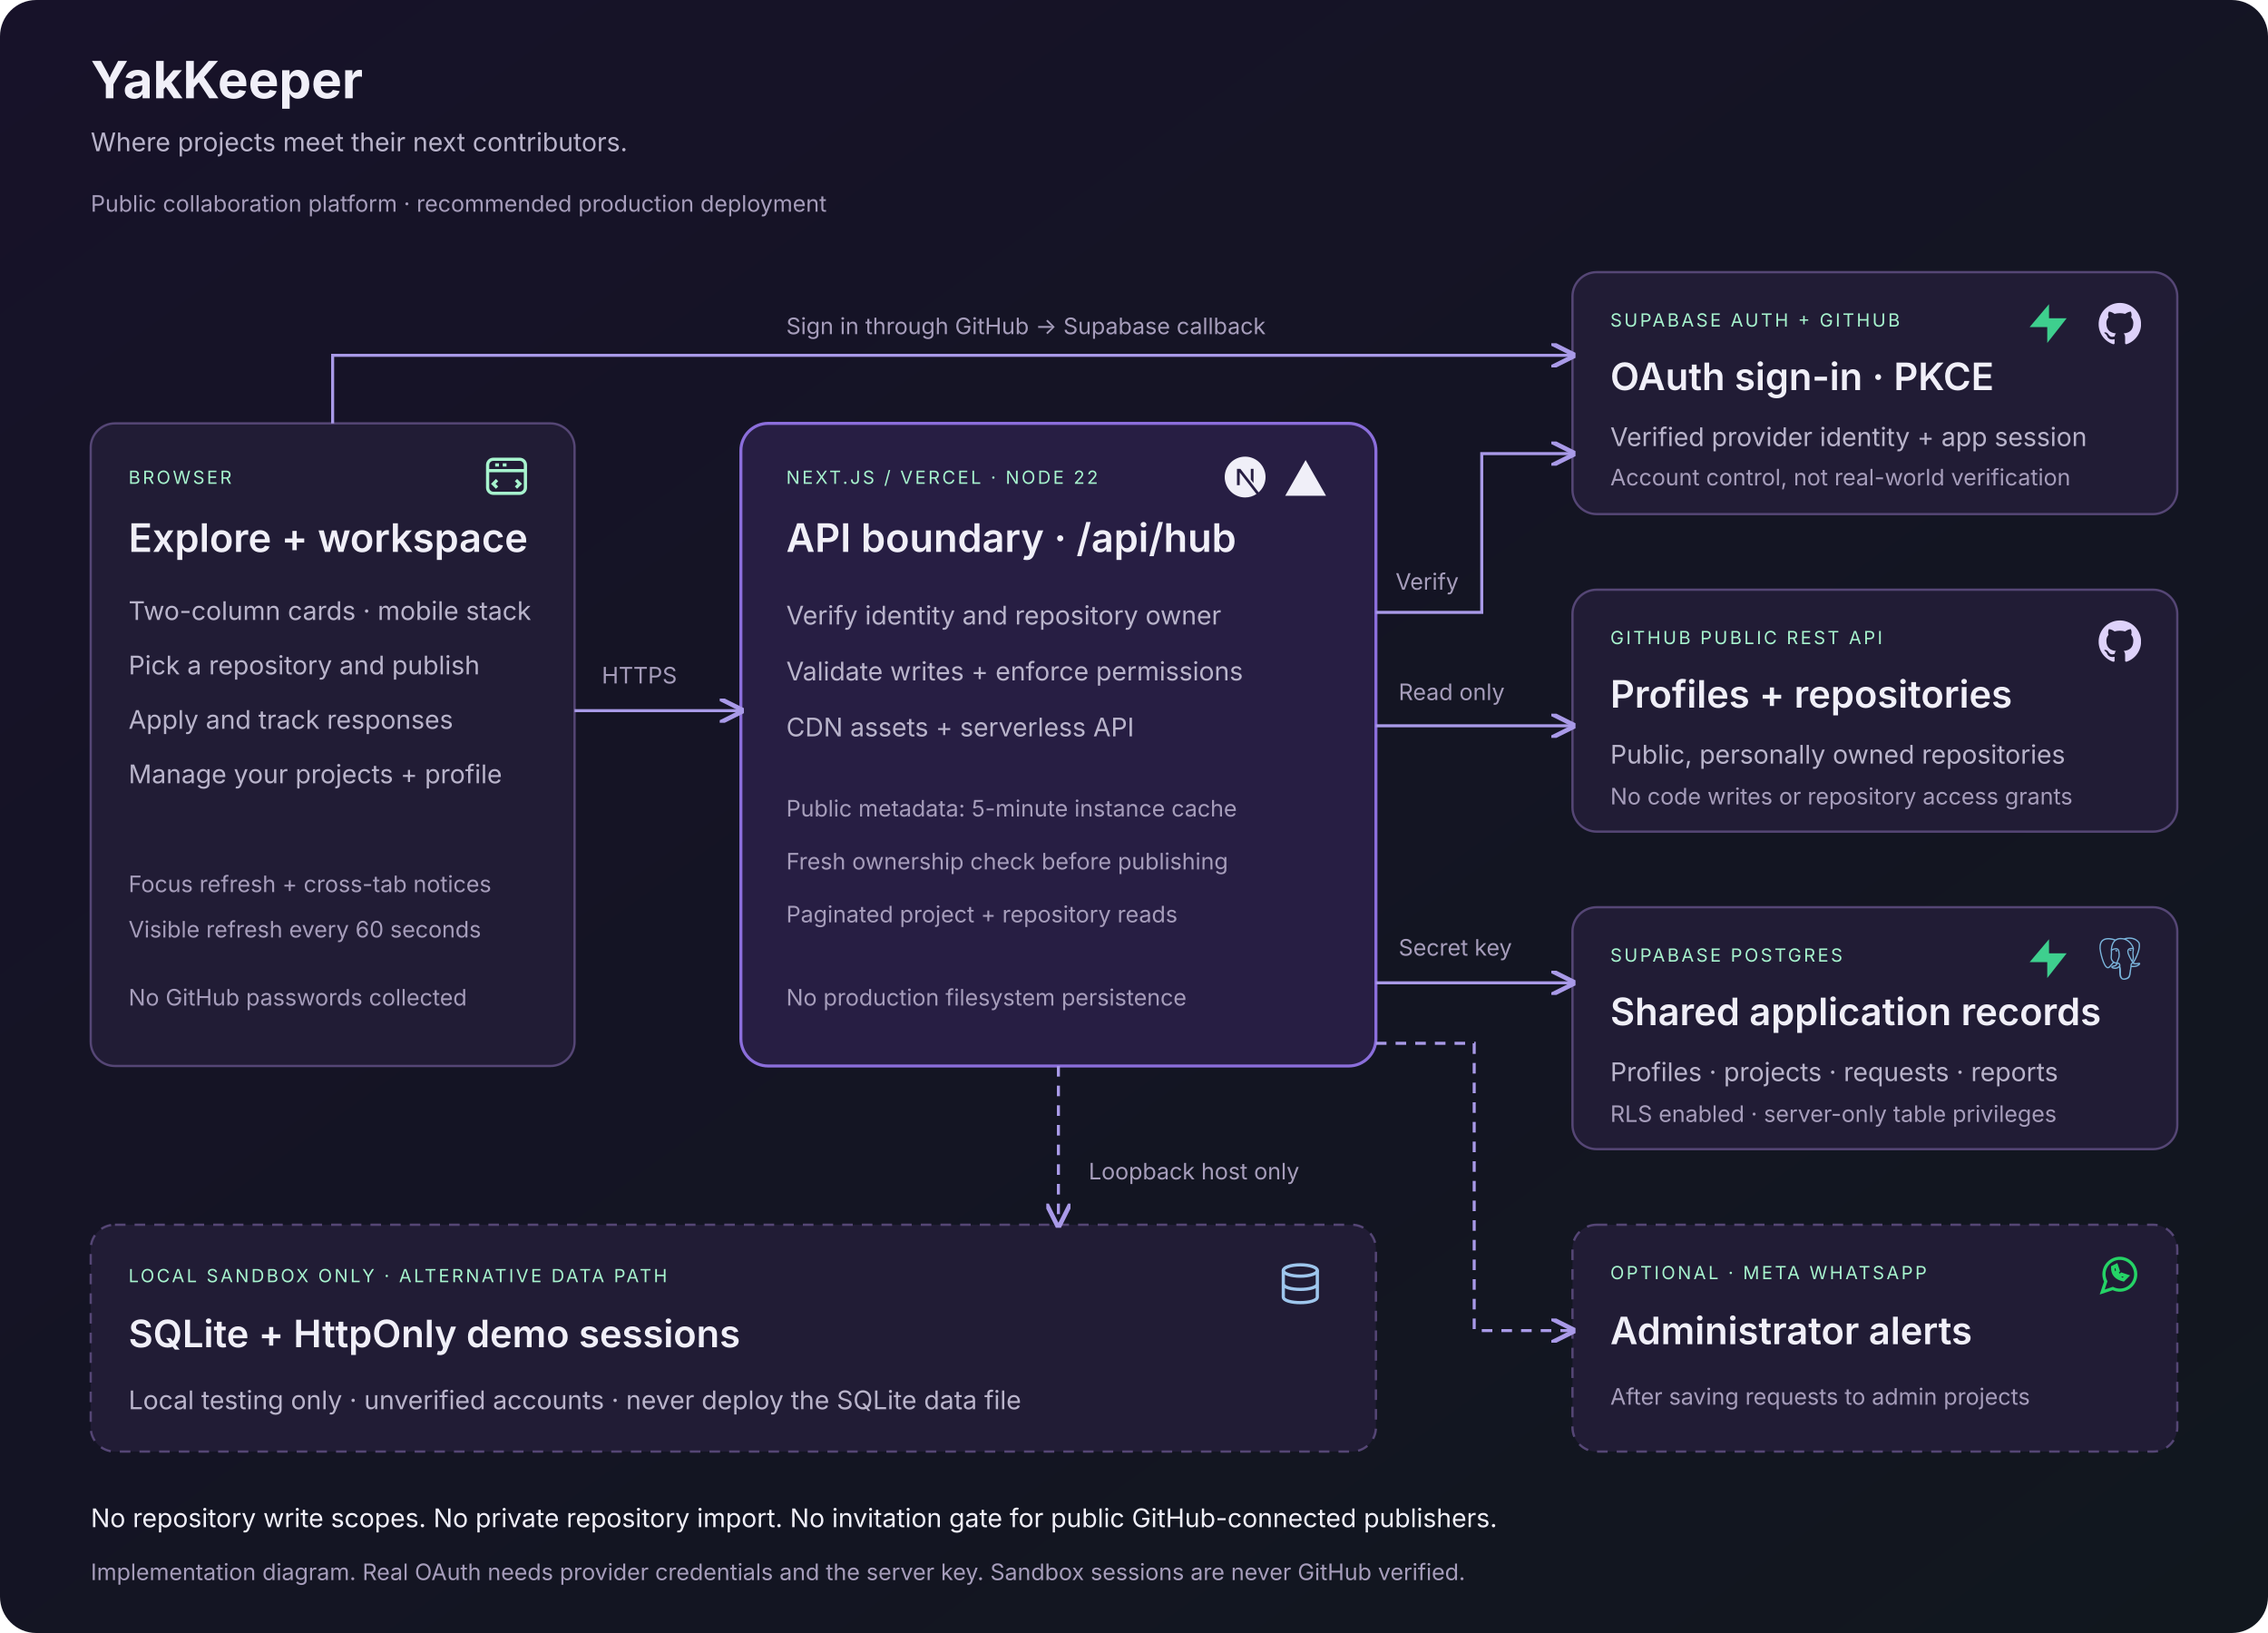
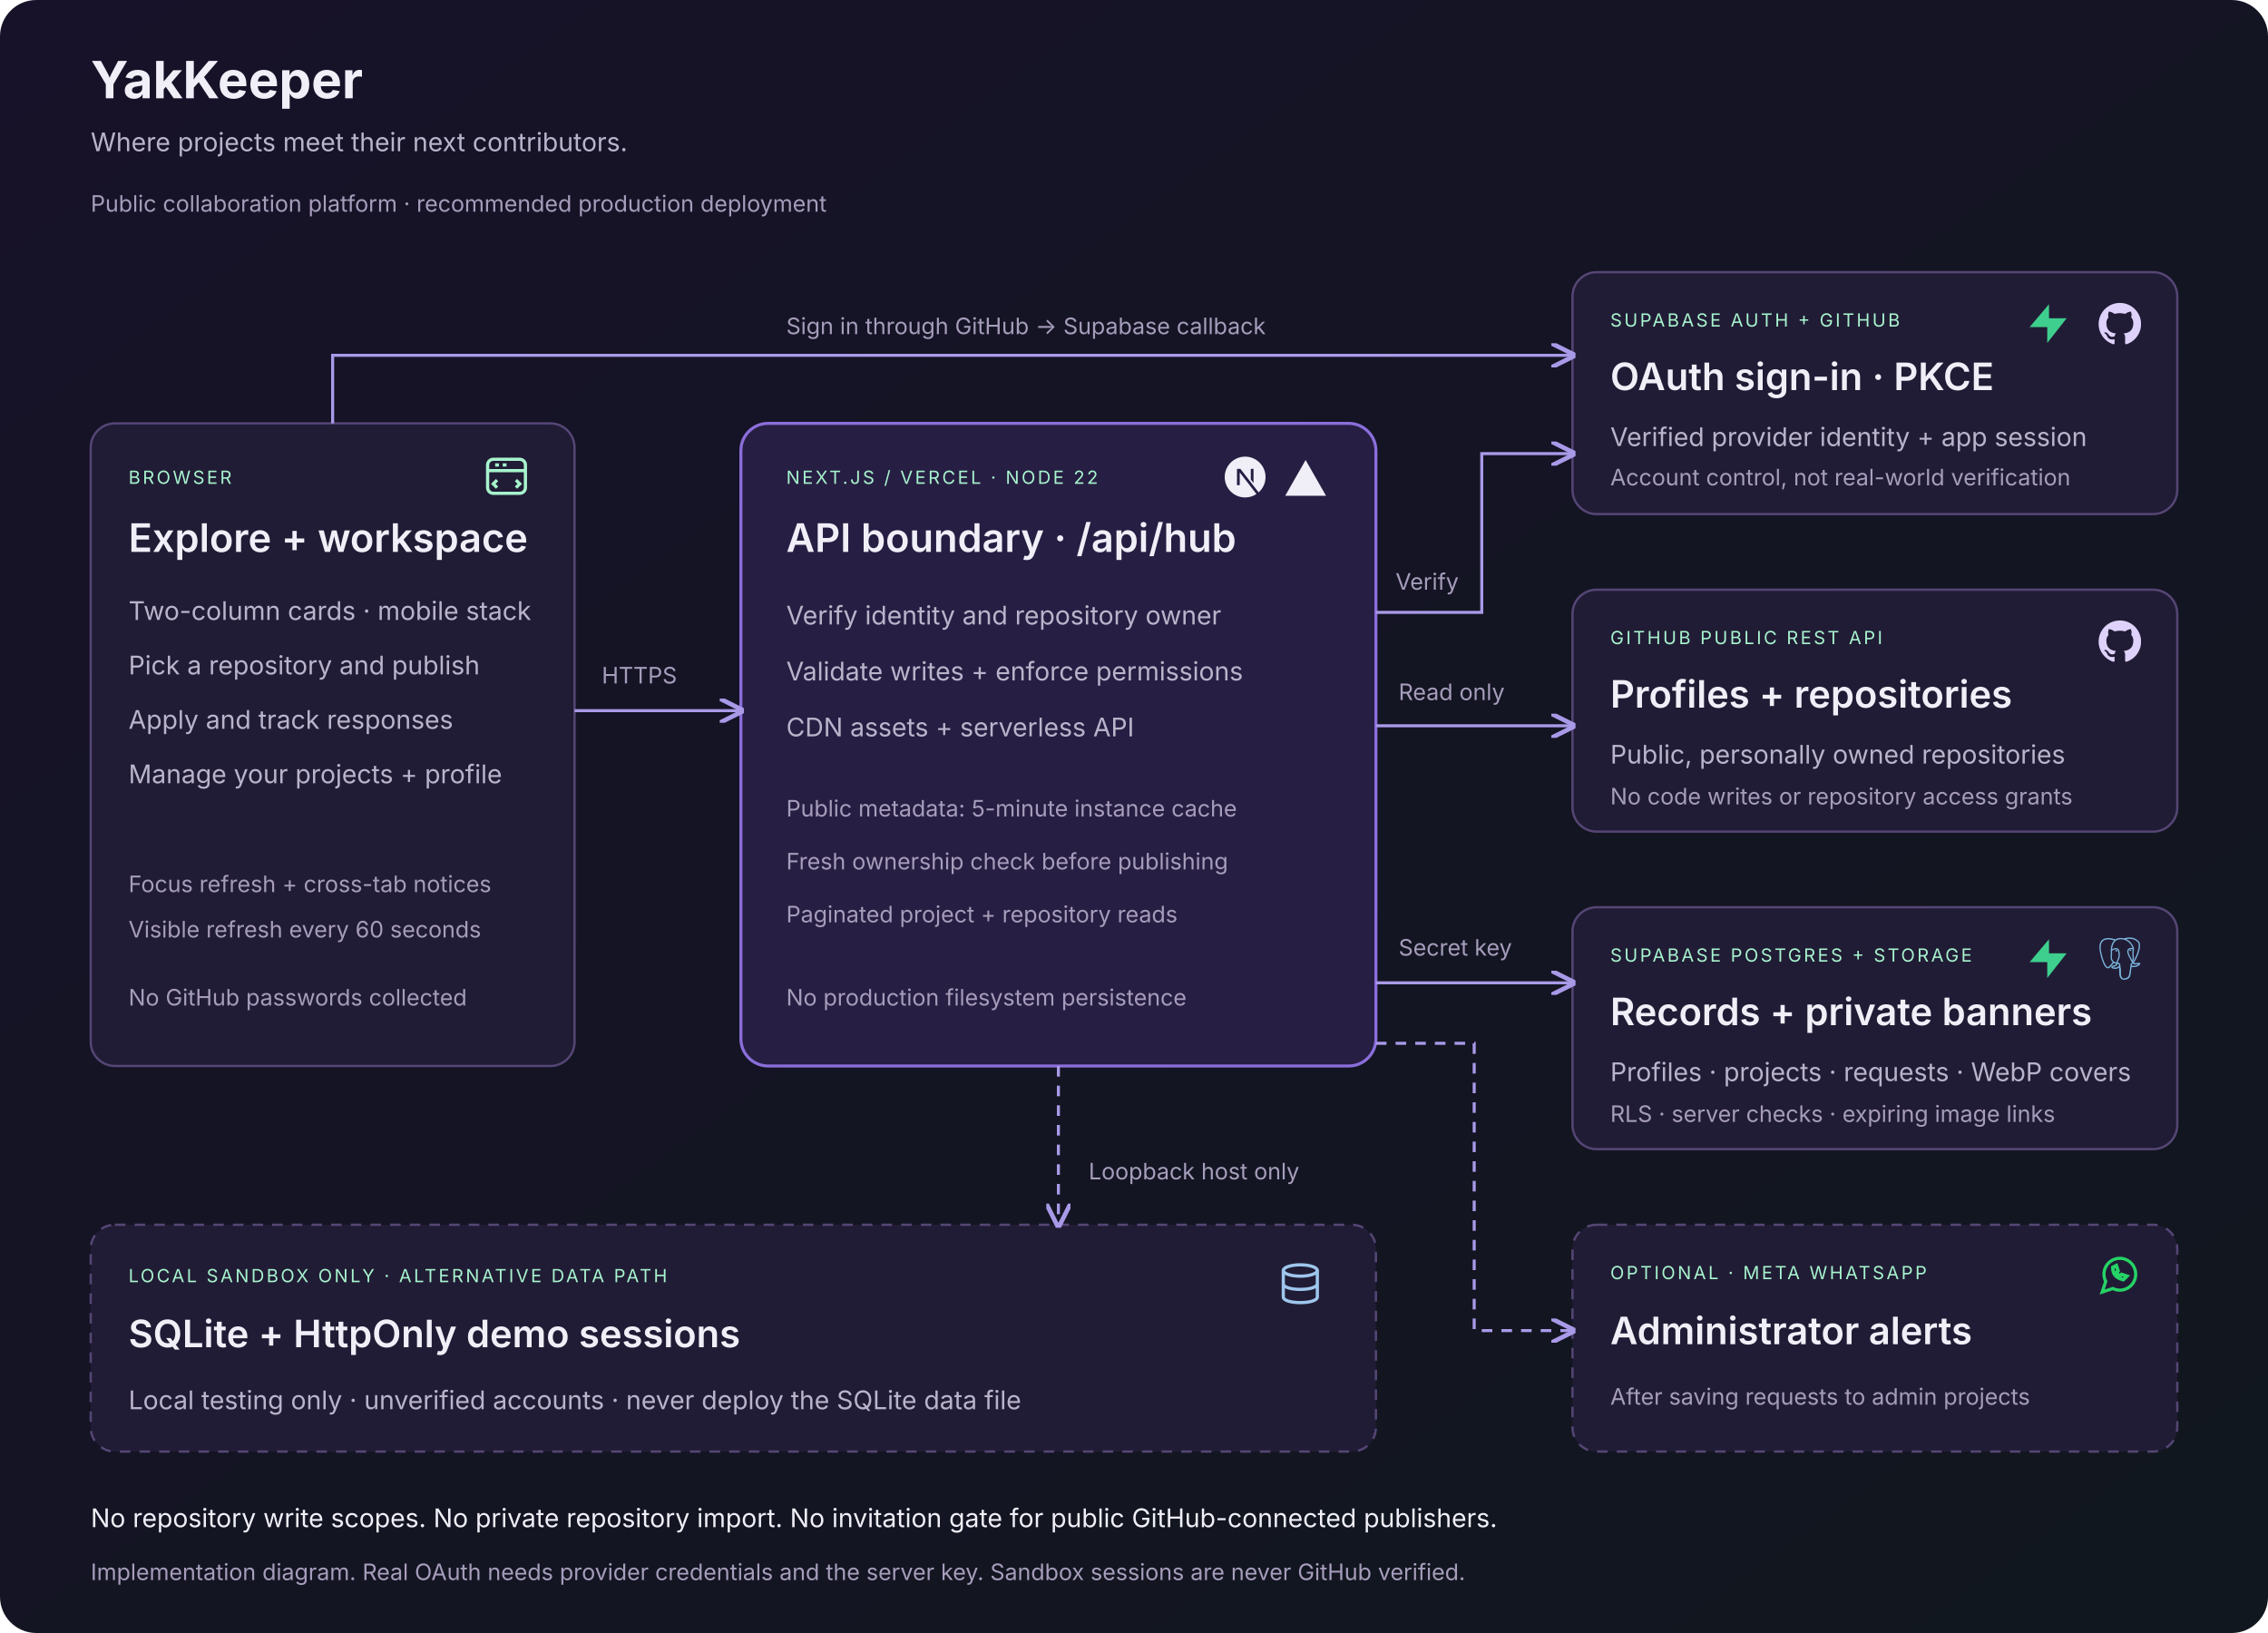
<svg xmlns="http://www.w3.org/2000/svg" width="1500" height="1080" viewBox="0 0 1500 1080" role="img" aria-labelledby="title desc">
  <defs>
    <linearGradient id="bg" x2="1" y2="1">
      <stop stop-color="#171229" />
      <stop offset="1" stop-color="#11171e" />
    </linearGradient>
    <marker id="arrow" markerWidth="8" markerHeight="8" refX="7" refY="4" orient="auto-start-reverse">
      <path d="M0 0 8 4 0 8" fill="none" stroke="#a99ae8" stroke-width="1.5" />
    </marker>
    <style>text{font-family:Inter,Segoe UI,Arial,sans-serif;fill:#f0eff8}.sub{font-size:17px;fill:#b9b4cb}.tag{font-size:12px;letter-spacing:1.5px;fill:#a7f4ce}.small{font-size:15px;fill:#a69dbb}.box{fill:#211c35;stroke:#554675;stroke-width:1.5}.line{fill:none;stroke:#a99ae8;stroke-width:2;marker-end:url(#arrow)}.dash{stroke-dasharray:7 6}</style>
    <symbol id="browser" viewBox="0 0 24 24">
      <g fill="none" stroke="#a7f4ce" stroke-width="1.7">
        <rect x="2" y="3" width="20" height="18" rx="3" />
        <path d="M2 9h20M6 6h2m2 0h2M7 14l-2 2 2 2m10-4 2 2-2 2" />
      </g>
    </symbol>
    <symbol id="vercel" viewBox="0 0 24 24">
      <path fill="#f0eff8" d="M12 2 24 23H0Z" />
    </symbol>
    <symbol id="supabase" viewBox="0 0 24 24">
      <path fill="#3ecf8e" d="M13 1 2 14h10v9l11-14H13Z" />
    </symbol>
    <symbol id="database" viewBox="0 0 24 24">
      <g fill="none" stroke="#9ec6ed" stroke-width="1.7">
        <ellipse cx="12" cy="5" rx="9" ry="3" />
        <path d="M3 5v14c0 4 18 4 18 0V5M3 12c0 4 18 4 18 0" />
      </g>
    </symbol>
    <symbol id="github" viewBox="0 0 24 24">
      <path fill="#ded2fa" d="M12 .3a12 12 0 0 0-3.79 23.39c.6.11.82-.26.82-.58v-2.23c-3.34.73-4.04-1.42-4.04-1.42-.55-1.39-1.34-1.76-1.34-1.76-1.09-.75.08-.73.08-.73 1.21.08 1.85 1.24 1.85 1.24 1.07 1.84 2.81 1.31 3.5 1 .11-.78.42-1.31.76-1.61-2.67-.3-5.47-1.34-5.47-5.93 0-1.31.47-2.38 1.24-3.22-.12-.3-.54-1.52.12-3.18 0 0 1.01-.32 3.3 1.23A11.5 11.5 0 0 1 12 6.1c1.02 0 2.04.14 3 .4 2.29-1.55 3.3-1.23 3.3-1.23.66 1.66.24 2.88.12 3.18.77.84 1.24 1.91 1.24 3.22 0 4.6-2.8 5.62-5.48 5.92.43.37.82 1.1.82 2.22v3.3c0 .32.22.7.83.58A12 12 0 0 0 12 .3Z" />
    </symbol>
    <symbol id="chat" viewBox="0 0 24 24">
      <path fill="none" stroke="#25d366" stroke-width="1.8" d="M21 11a9 9 0 0 1-13 8l-6 2 2-6A9 9 0 1 1 21 11Z" />
      <path fill="none" stroke="#25d366" stroke-width="2" d="M8 7c0 4 2 6 6 7l2-2-3-1-1 1-2-2 1-1-1-3Z" />
    </symbol>
    <symbol id="nextdotjs" viewBox="0 0 24 24">
      <path fill="#f0eff8" d="M18.665 21.978C16.758 23.255 14.465 24 12 24 5.377 24 0 18.623 0 12S5.377 0 12 0s12 5.377 12 12c0 3.583-1.574 6.801-4.067 9.001L9.219 7.2H7.2v9.596h1.615V9.251l9.85 12.727Zm-3.332-8.533 1.6 2.061V7.2h-1.6v6.245Z" />
    </symbol>
    <symbol id="postgresql" viewBox="0 0 24 24">
      <path fill="#7ab4db" d="M23.559 14.723a.527.527 0 0 0-.056-.119c-.139-.263-.477-.342-1.007-.232-1.653.341-2.293.131-2.526-.019 1.342-2.048 2.445-4.522 3.041-6.83.271-1.051.798-3.524.122-4.732a1.564 1.564 0 0 0-.151-.235C21.693.909 19.801.025 17.51.001c-1.495-.016-2.771.346-3.116.479a9.449 9.449 0 0 0-.516-.082 8.044 8.044 0 0 0-1.311-.128c-1.182-.018-2.204.264-3.05.841-.857-.321-4.789-1.645-7.222.079C.936 2.153.309 3.873.43 6.304c.041.818.507 3.334 1.242 5.744.46 1.506.939 2.702 1.433 3.582.553.994 1.126 1.593 1.714 1.79.447.149 1.133.144 1.858-.728.801-.964 1.59-1.826 1.945-2.207.435.235.906.362 1.39.377a.057.057 0 0 0 0.0.004 11.031 11.031 0 0 0-.247.305c-.339.43-.409.52-1.5.744-.31.064-1.134.234-1.146.811-.003.122.033.231.092.327.227.423.922.61 1.015.633 1.335.334 2.504.092 3.371-.679-.017 2.231.077 4.417.345 5.087.221.553.762 1.905 2.469 1.904.251 0 .526-.029.83-.094 1.782-.382 2.556-1.17 2.855-2.906.15-.871.402-2.875.539-4.101.017-.07.036-.121.057-.136.001-.001.07-.047.427.031a.367.367 0 0 0 .044.007l.254.022.015.001c.847.038 1.911-.143 2.531-.431.644-.299 1.806-1.032 1.595-1.67zM2.371 11.877c-.744-2.436-1.178-4.885-1.212-5.572-.109-2.171.417-3.683 1.562-4.493 1.837-1.299 4.84-.541 6.108-.13-.003.003-.007.006-.01.009-2.024 2.044-1.976 5.536-1.971 5.75-0.0.082.007.199.016.359.035.587.1 1.68-.073 2.918-.161 1.15.194 2.276.973 3.089.081.084.165.163.252.237-.347.371-1.1 1.193-1.903 2.158-.568.682-.96.552-1.089.509-.392-.131-.813-.587-1.238-1.322-.48-.839-.964-2.032-1.415-3.513zm6.007 5.087c-.171-.043-.327-.113-.432-.177.089-.039.237-.09.483-.141 1.283-.264 1.482-.451 1.914-1.0.099-.126.212-.269.367-.443a.355.355 0 0 0 .074-.13c.171-.151.272-.11.437-.042.156.065.308.26.369.475.029.102.062.294-.045.444-.904 1.266-2.222 1.249-3.168 1.013zm2.094-3.988-.052.141c-.133.357-.257.688-.333 1.003-.667-.002-1.317-.287-1.81-.802-.628-.655-.913-1.566-.782-2.5.183-1.308.115-2.447.079-3.059-.005-.086-.009-.161-.012-.22.296-.262 1.666-.996 2.643-.772.446.102.718.406.831.928.585 2.704.077 3.831-.33 4.736-.084.187-.163.363-.231.545zm7.364 4.572c-.017.177-.036.376-.062.596l-.146.438a.355.355 0 0 0-.018.108c-.006.475-.054.649-.115.869-.063.229-.135.489-.179 1.058-.11 1.414-.878 2.227-2.417 2.557-1.516.325-1.784-.497-2.021-1.222a6.582 6.582 0 0 0-.077-.227c-.215-.586-.191-1.412-.157-2.555.017-.561-.025-1.901-.33-2.646.004-.293.011-.591.019-.892a.353.353 0 0 0-.015-.113 1.493 1.493 0 0 0-.044-.208c-.123-.428-.421-.787-.78-.935-.142-.059-.404-.167-.718-.087.067-.276.183-.588.309-.925l.053-.142c.059-.16.134-.326.213-.501.426-.948 1.011-2.245.377-5.177-.237-1.098-1.03-1.634-2.232-1.51-.721.075-1.38.365-1.709.532a5.672 5.672 0 0 0-.196.104c.092-1.106.439-3.174 1.736-4.482a4.031 4.031 0 0 1 .303-.276.353.353 0 0 0 .145-.064c.752-.571 1.694-.851 2.802-.833.409.007.802.034 1.174.081 1.939.354 3.244 1.447 4.036 2.383.814.962 1.255 1.931 1.431 2.454-1.323-.135-2.223.127-2.68.779-.993 1.419.543 4.173 1.281 5.496.135.243.252.452.289.541.24.583.551.971.779 1.255.07.087.137.171.189.245-.401.116-1.121.383-1.055 1.717-.012.156-.042.447-.083.815-.046.208-.07.46-.099.766zm.89-1.621c-.041-.832.269-.918.597-1.01a2.857 2.857 0 0 0 .135-.041 1.202 1.202 0 0 0 .134.103c.57.377 1.582.421 3.007.134-.202.177-.519.399-.953.601-.41.19-1.096.333-1.747.364-.72.034-1.086-.081-1.172-.151zm.57-9.271c-.006.351-.054.669-.105 1.002-.055.358-.112.727-.126 1.176-.014.437.04.891.093 1.33.107.887.216 1.8-.207 2.701a3.527 3.527 0 0 1-.188-.386c-.053-.128-.167-.333-.325-.616-.616-1.104-2.057-3.69-1.319-4.745.38-.543 1.341-.566 2.178-.463zm.228 7.014a12.376 12.376 0 0 0-.085-.107l-.035-.044c.726-1.2.584-2.386.458-3.438-.052-.432-.101-.84-.088-1.223.013-.406.067-.754.118-1.091.064-.415.129-.844.111-1.351.013-.053.019-.116.012-.19-.046-.485-.6-1.938-1.729-3.253-.608-.707-1.49-1.497-2.689-2.039.525-.107 1.233-.203 2.024-.186 2.051.046 3.675.814 4.824 2.282a.908.908 0 0 1 .067.1c.723 1.356-.276 6.275-2.987 10.54zm-8.817-6.116c-.025.179-.309.422-.621.422a.582.582 0 0 1-.081-.006c-.187-.026-.377-.144-.506-.316-.046-.06-.12-.178-.105-.284.005-.04.026-.099.092-.149.118-.089.352-.123.61-.087.316.044.643.194.611.419zm7.931-.411c.011.079-.049.201-.153.31-.068.072-.212.196-.408.223a.546.546 0 0 1-.075.005c-.293 0-.541-.234-.561-.372-.024-.176.264-.311.561-.352.297-.041.611.009.636.185z" />
    </symbol>
  </defs>
  <rect width="1500" height="1080" rx="24" fill="url(#bg)" />
  <text x="60" y="65" font-size="34" font-weight="700">YakKeeper</text>
  <text x="60" y="100" class="sub">Where projects meet their next contributors.</text>
  <text x="60" y="140" class="small">Public collaboration platform · recommended production deployment</text>
  <rect x="60" y="280" width="320" height="425" rx="16" class="box" />
  <use href="#browser" x="320" y="300" width="30" height="30" />
  <text x="85" y="320" class="tag">BROWSER</text>
  <text x="85" y="365" font-size="26" font-weight="600">Explore + workspace</text>
  <text x="85" y="410" class="sub">Two-column cards · mobile stack</text>
  <text x="85" y="446" class="sub">Pick a repository and publish</text>
  <text x="85" y="482" class="sub">Apply and track responses</text>
  <text x="85" y="518" class="sub">Manage your projects + profile</text>
  <text x="85" y="590" class="small">Focus refresh + cross-tab notices</text>
  <text x="85" y="620" class="small">Visible refresh every 60 seconds</text>
  <text x="85" y="665" class="small">No GitHub passwords collected</text>
  <rect x="490" y="280" width="420" height="425" rx="18" fill="#271e43" stroke="#8b6edb" stroke-width="2" />
  <use href="#vercel" x="850" y="302" width="27" height="27" />
  <text x="520" y="320" class="tag">NEXT.JS / VERCEL · NODE 22</text>
  <text x="520" y="365" font-size="26" font-weight="600">API boundary · /api/hub</text>
  <text x="520" y="413" class="sub">Verify identity and repository owner</text>
  <text x="520" y="450" class="sub">Validate writes + enforce permissions</text>
  <text x="520" y="487" class="sub">CDN assets + serverless API</text>
  <text x="520" y="540" class="small">Public metadata: 5-minute instance cache</text>
  <text x="520" y="575" class="small">Fresh ownership check before publishing</text>
  <text x="520" y="610" class="small">Paginated project + repository reads</text>
  <text x="520" y="665" class="small">No production filesystem persistence</text>
  <rect x="1040" y="180" width="400" height="160" rx="16" class="box" />
  <use href="#supabase" x="1340" y="200" width="28" height="28" />
  <use href="#github" x="1388" y="200" width="28" height="28" />
  <text x="1065" y="216" class="tag">SUPABASE AUTH + GITHUB</text>
  <text x="1065" y="258" font-size="25" font-weight="600">OAuth sign-in · PKCE</text>
  <text x="1065" y="295" class="sub">Verified provider identity + app session</text>
  <text x="1065" y="321" class="small">Account control, not real-world verification</text>
  <rect x="1040" y="390" width="400" height="160" rx="16" class="box" />
  <use href="#github" x="1388" y="410" width="28" height="28" />
  <text x="1065" y="426" class="tag">GITHUB PUBLIC REST API</text>
  <text x="1065" y="468" font-size="25" font-weight="600">Profiles + repositories</text>
  <text x="1065" y="505" class="sub">Public, personally owned repositories</text>
  <text x="1065" y="532" class="small">No code writes or repository access grants</text>
  <rect x="1040" y="600" width="400" height="160" rx="16" class="box" />
  <use href="#supabase" x="1340" y="620" width="28" height="28" />
  <use href="#postgresql" x="1388" y="620" width="28" height="28" />
-   <text x="1065" y="636" class="tag">SUPABASE POSTGRES</text>
-   <text x="1065" y="678" font-size="25" font-weight="600">Shared application records</text>
-   <text x="1065" y="715" class="sub">Profiles · projects · requests · reports</text>
-   <text x="1065" y="742" class="small">RLS enabled · server-only table privileges</text>
+   <text x="1065" y="636" class="tag">SUPABASE POSTGRES + STORAGE</text>
+   <text x="1065" y="678" font-size="25" font-weight="600">Records + private banners</text>
+   <text x="1065" y="715" class="sub">Profiles · projects · requests · WebP covers</text>
+   <text x="1065" y="742" class="small">RLS · server checks · expiring image links</text>
  <rect x="60" y="810" width="850" height="150" rx="16" class="box" stroke-dasharray="7 6" />
  <use href="#database" x="845" y="834" width="30" height="30" />
  <text x="85" y="848" class="tag">LOCAL SANDBOX ONLY · ALTERNATIVE DATA PATH</text>
  <text x="85" y="891" font-size="25" font-weight="600">SQLite + HttpOnly demo sessions</text>
  <text x="85" y="932" class="sub">Local testing only · unverified accounts · never deploy the SQLite data file</text>
  <rect x="1040" y="810" width="400" height="150" rx="16" class="box" stroke-dasharray="7 6" />
  <use href="#chat" x="1388" y="830" width="28" height="28" />
  <text x="1065" y="846" class="tag">OPTIONAL · META WHATSAPP</text>
  <text x="1065" y="889" font-size="25" font-weight="600">Administrator alerts</text>
  <text x="1065" y="929" class="small">After saving requests to admin projects</text>
  <path d="M220 280V235H1040" class="line" />
  <text x="520" y="221" class="small">Sign in through GitHub → Supabase callback</text>
  <path d="M380 470H490" class="line" />
  <text x="398" y="452" class="small">HTTPS</text>
  <path d="M910 405H980V300H1040" class="line" />
  <text x="923" y="390" class="small">Verify</text>
  <path d="M910 480H1040" class="line" />
  <text x="925" y="463" class="small">Read only</text>
  <path d="M910 650H1040" class="line" />
  <text x="925" y="632" class="small">Secret key</text>
  <path d="M700 705V810" class="line dash" />
  <text x="720" y="780" class="small">Loopback host only</text>
  <path d="M910 690H975V880H1040" class="line dash" />
  <text x="60" y="1010" font-size="17" fill="#c5b2ee">No repository write scopes. No private repository import. No invitation gate for public GitHub-connected publishers.</text>
  <text x="60" y="1045" class="small">Implementation diagram. Real OAuth needs provider credentials and the server key. Sandbox sessions are never GitHub verified.</text>
  <use href="#nextdotjs" x="810" y="302" width="27" height="27" />
</svg>
